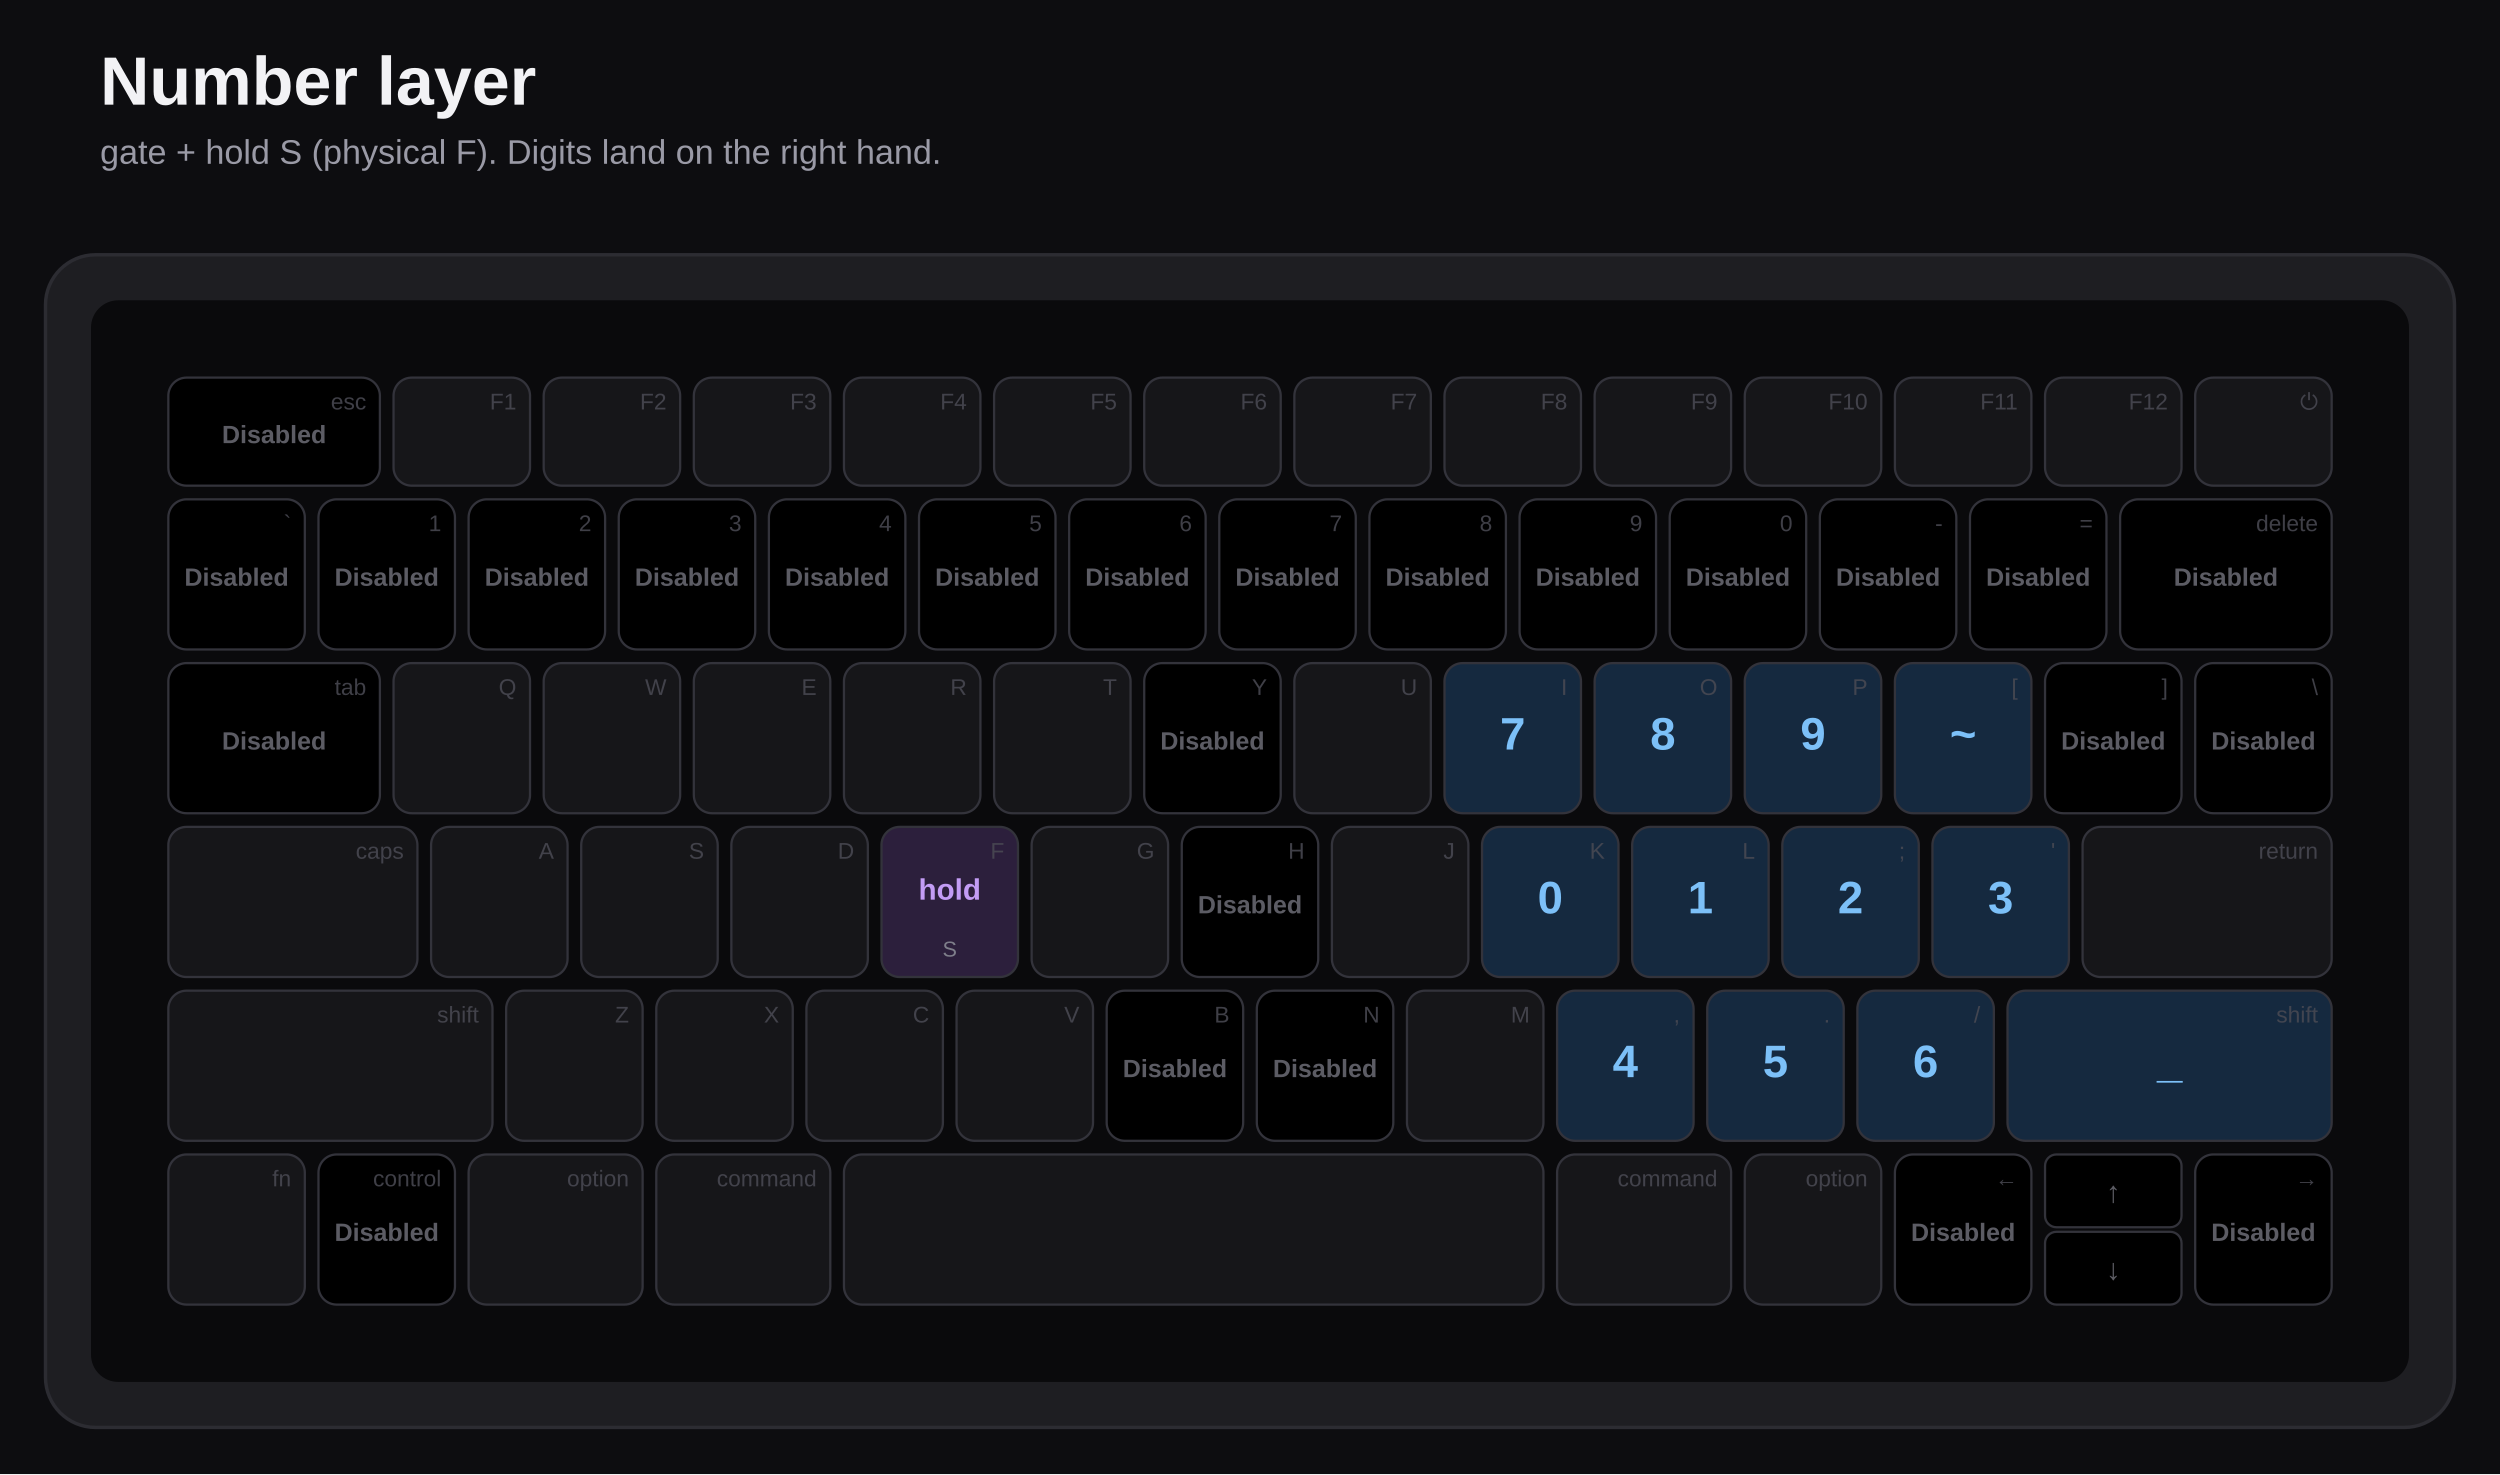
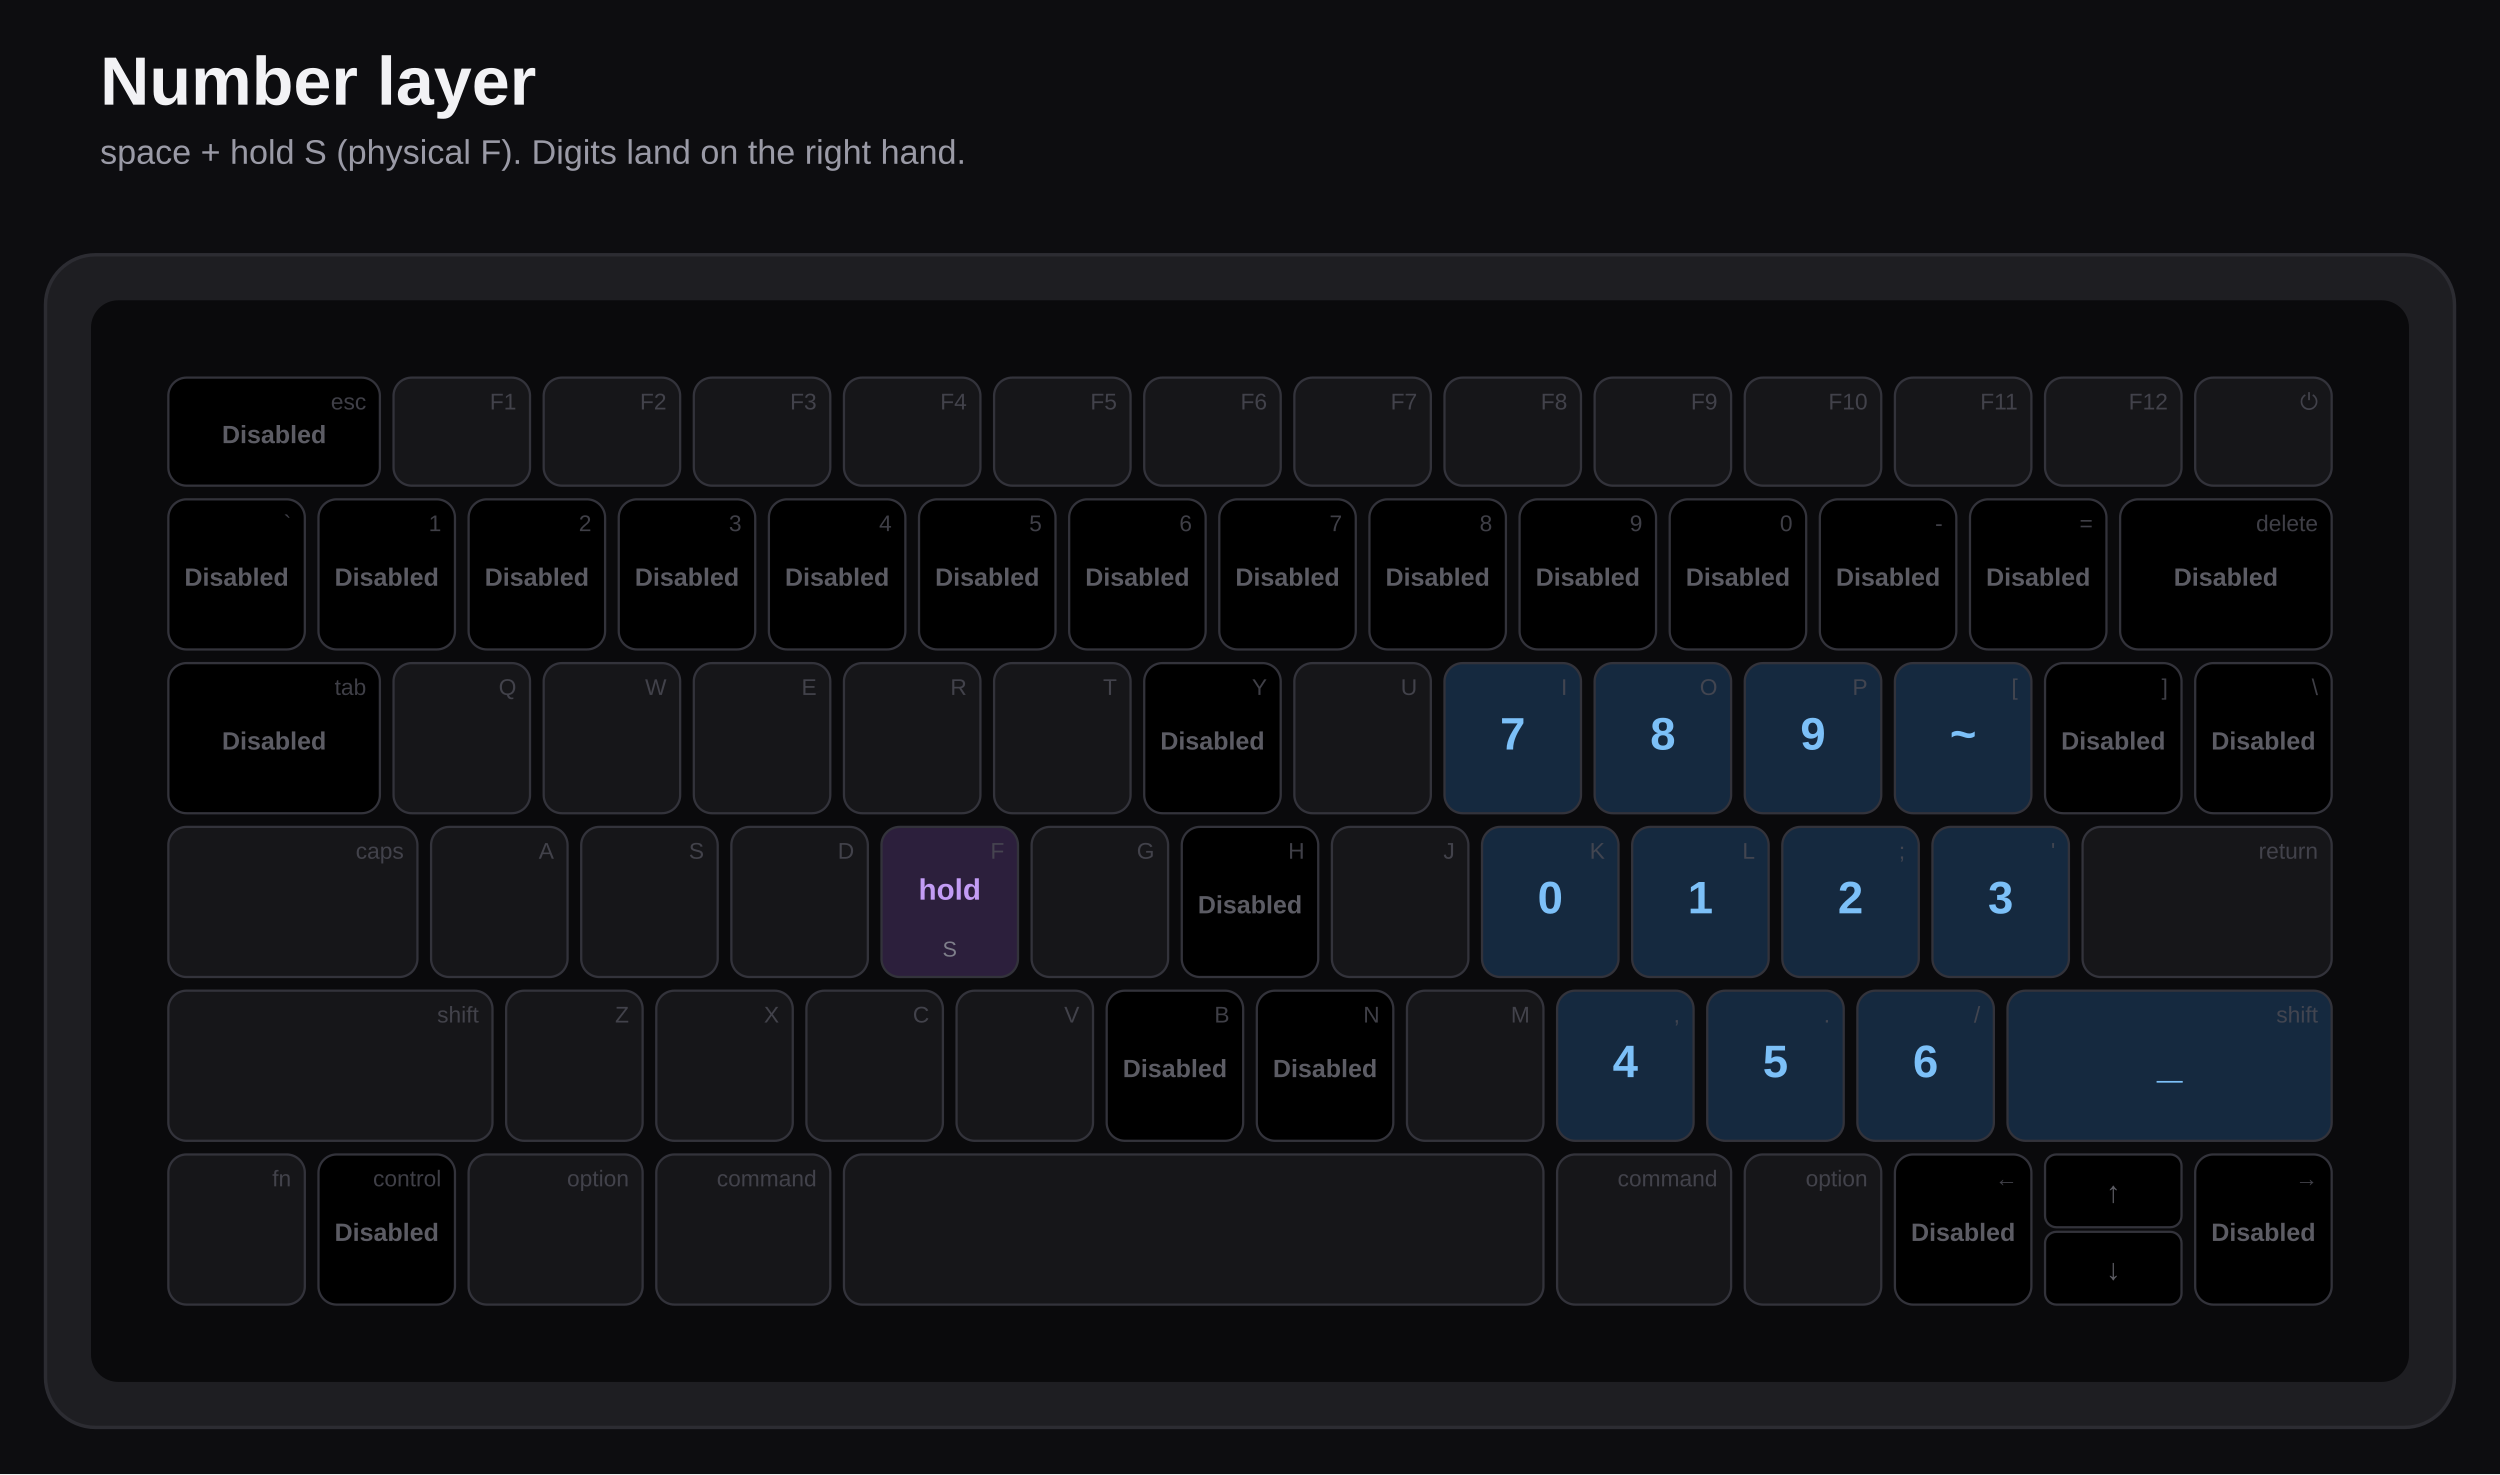
<svg xmlns="http://www.w3.org/2000/svg" width="1099" height="648" viewBox="0 0 1099 648" role="img" aria-label="Number layer layer of the splitmac">
  <rect width="1099" height="648" fill="#0d0d10" />
  <text x="44.0" y="46.0" fill="#f2f2f5" font-size="30" font-weight="700" text-anchor="start" opacity="1.0" font-family="-apple-system, BlinkMacSystemFont, 'SF Pro Text', 'Helvetica Neue', Arial, sans-serif">Number layer</text>
-   <text x="44.0" y="72.0" fill="#9a9aa6" font-size="15" font-weight="400" text-anchor="start" opacity="1.0" font-family="-apple-system, BlinkMacSystemFont, 'SF Pro Text', 'Helvetica Neue', Arial, sans-serif">gate + hold S (physical F). Digits land on the right hand.</text>
+   <text x="44.0" y="72.0" fill="#9a9aa6" font-size="15" font-weight="400" text-anchor="start" opacity="1.0" font-family="-apple-system, BlinkMacSystemFont, 'SF Pro Text', 'Helvetica Neue', Arial, sans-serif">space + hold S (physical F). Digits land on the right hand.</text>
  <rect x="20.0" y="112.0" width="1059.0" height="515.5" rx="22" fill="#1e1e22" stroke="#2c2c32" stroke-width="1.5" />
  <rect x="40.0" y="132.0" width="1019.0" height="475.5" rx="12" fill="#0a0a0c" />
  <rect x="74.0" y="166.0" width="93.0" height="47.5" rx="8" fill="#000000" stroke="#33333b" stroke-width="1" />
  <text x="161.0" y="180.0" fill="#4a4a53" font-size="10" font-weight="500" text-anchor="end" opacity="0.85" font-family="-apple-system, BlinkMacSystemFont, 'SF Pro Text', 'Helvetica Neue', Arial, sans-serif">esc</text>
  <text x="120.5" y="194.8" fill="#5c5c64" font-size="11" font-weight="600" text-anchor="middle" opacity="1.0" font-family="-apple-system, BlinkMacSystemFont, 'SF Pro Text', 'Helvetica Neue', Arial, sans-serif">Disabled</text>
  <rect x="173.0" y="166.0" width="60.0" height="47.5" rx="8" fill="#161619" stroke="#33333b" stroke-width="1" />
  <text x="227.0" y="180.0" fill="#4a4a53" font-size="10" font-weight="500" text-anchor="end" opacity="0.85" font-family="-apple-system, BlinkMacSystemFont, 'SF Pro Text', 'Helvetica Neue', Arial, sans-serif">F1</text>
  <rect x="239.0" y="166.0" width="60.0" height="47.5" rx="8" fill="#161619" stroke="#33333b" stroke-width="1" />
  <text x="293.0" y="180.0" fill="#4a4a53" font-size="10" font-weight="500" text-anchor="end" opacity="0.85" font-family="-apple-system, BlinkMacSystemFont, 'SF Pro Text', 'Helvetica Neue', Arial, sans-serif">F2</text>
  <rect x="305.0" y="166.0" width="60.0" height="47.5" rx="8" fill="#161619" stroke="#33333b" stroke-width="1" />
  <text x="359.0" y="180.0" fill="#4a4a53" font-size="10" font-weight="500" text-anchor="end" opacity="0.85" font-family="-apple-system, BlinkMacSystemFont, 'SF Pro Text', 'Helvetica Neue', Arial, sans-serif">F3</text>
  <rect x="371.0" y="166.0" width="60.0" height="47.5" rx="8" fill="#161619" stroke="#33333b" stroke-width="1" />
  <text x="425.0" y="180.0" fill="#4a4a53" font-size="10" font-weight="500" text-anchor="end" opacity="0.85" font-family="-apple-system, BlinkMacSystemFont, 'SF Pro Text', 'Helvetica Neue', Arial, sans-serif">F4</text>
  <rect x="437.0" y="166.0" width="60.0" height="47.5" rx="8" fill="#161619" stroke="#33333b" stroke-width="1" />
  <text x="491.0" y="180.0" fill="#4a4a53" font-size="10" font-weight="500" text-anchor="end" opacity="0.85" font-family="-apple-system, BlinkMacSystemFont, 'SF Pro Text', 'Helvetica Neue', Arial, sans-serif">F5</text>
  <rect x="503.0" y="166.0" width="60.0" height="47.5" rx="8" fill="#161619" stroke="#33333b" stroke-width="1" />
  <text x="557.0" y="180.0" fill="#4a4a53" font-size="10" font-weight="500" text-anchor="end" opacity="0.85" font-family="-apple-system, BlinkMacSystemFont, 'SF Pro Text', 'Helvetica Neue', Arial, sans-serif">F6</text>
  <rect x="569.0" y="166.0" width="60.0" height="47.5" rx="8" fill="#161619" stroke="#33333b" stroke-width="1" />
  <text x="623.0" y="180.0" fill="#4a4a53" font-size="10" font-weight="500" text-anchor="end" opacity="0.85" font-family="-apple-system, BlinkMacSystemFont, 'SF Pro Text', 'Helvetica Neue', Arial, sans-serif">F7</text>
  <rect x="635.0" y="166.0" width="60.0" height="47.5" rx="8" fill="#161619" stroke="#33333b" stroke-width="1" />
  <text x="689.0" y="180.0" fill="#4a4a53" font-size="10" font-weight="500" text-anchor="end" opacity="0.85" font-family="-apple-system, BlinkMacSystemFont, 'SF Pro Text', 'Helvetica Neue', Arial, sans-serif">F8</text>
  <rect x="701.0" y="166.0" width="60.0" height="47.5" rx="8" fill="#161619" stroke="#33333b" stroke-width="1" />
  <text x="755.0" y="180.0" fill="#4a4a53" font-size="10" font-weight="500" text-anchor="end" opacity="0.85" font-family="-apple-system, BlinkMacSystemFont, 'SF Pro Text', 'Helvetica Neue', Arial, sans-serif">F9</text>
  <rect x="767.0" y="166.0" width="60.0" height="47.5" rx="8" fill="#161619" stroke="#33333b" stroke-width="1" />
  <text x="821.0" y="180.0" fill="#4a4a53" font-size="10" font-weight="500" text-anchor="end" opacity="0.85" font-family="-apple-system, BlinkMacSystemFont, 'SF Pro Text', 'Helvetica Neue', Arial, sans-serif">F10</text>
  <rect x="833.0" y="166.0" width="60.0" height="47.5" rx="8" fill="#161619" stroke="#33333b" stroke-width="1" />
  <text x="887.0" y="180.0" fill="#4a4a53" font-size="10" font-weight="500" text-anchor="end" opacity="0.85" font-family="-apple-system, BlinkMacSystemFont, 'SF Pro Text', 'Helvetica Neue', Arial, sans-serif">F11</text>
  <rect x="899.0" y="166.0" width="60.0" height="47.5" rx="8" fill="#161619" stroke="#33333b" stroke-width="1" />
  <text x="953.0" y="180.0" fill="#4a4a53" font-size="10" font-weight="500" text-anchor="end" opacity="0.85" font-family="-apple-system, BlinkMacSystemFont, 'SF Pro Text', 'Helvetica Neue', Arial, sans-serif">F12</text>
  <rect x="965.0" y="166.0" width="60.0" height="47.5" rx="8" fill="#161619" stroke="#33333b" stroke-width="1" />
  <text x="1019.0" y="180.0" fill="#4a4a53" font-size="10" font-weight="500" text-anchor="end" opacity="0.85" font-family="-apple-system, BlinkMacSystemFont, 'SF Pro Text', 'Helvetica Neue', Arial, sans-serif">⏻</text>
  <rect x="74.0" y="219.5" width="60.0" height="66.0" rx="8" fill="#000000" stroke="#33333b" stroke-width="1" />
  <text x="128.0" y="233.5" fill="#4a4a53" font-size="10" font-weight="500" text-anchor="end" opacity="0.85" font-family="-apple-system, BlinkMacSystemFont, 'SF Pro Text', 'Helvetica Neue', Arial, sans-serif">`</text>
  <text x="104.0" y="257.5" fill="#5c5c64" font-size="11" font-weight="600" text-anchor="middle" opacity="1.0" font-family="-apple-system, BlinkMacSystemFont, 'SF Pro Text', 'Helvetica Neue', Arial, sans-serif">Disabled</text>
  <rect x="140.0" y="219.5" width="60.0" height="66.0" rx="8" fill="#000000" stroke="#33333b" stroke-width="1" />
  <text x="194.0" y="233.5" fill="#4a4a53" font-size="10" font-weight="500" text-anchor="end" opacity="0.85" font-family="-apple-system, BlinkMacSystemFont, 'SF Pro Text', 'Helvetica Neue', Arial, sans-serif">1</text>
  <text x="170.0" y="257.5" fill="#5c5c64" font-size="11" font-weight="600" text-anchor="middle" opacity="1.0" font-family="-apple-system, BlinkMacSystemFont, 'SF Pro Text', 'Helvetica Neue', Arial, sans-serif">Disabled</text>
  <rect x="206.0" y="219.5" width="60.0" height="66.0" rx="8" fill="#000000" stroke="#33333b" stroke-width="1" />
  <text x="260.0" y="233.5" fill="#4a4a53" font-size="10" font-weight="500" text-anchor="end" opacity="0.85" font-family="-apple-system, BlinkMacSystemFont, 'SF Pro Text', 'Helvetica Neue', Arial, sans-serif">2</text>
  <text x="236.0" y="257.5" fill="#5c5c64" font-size="11" font-weight="600" text-anchor="middle" opacity="1.0" font-family="-apple-system, BlinkMacSystemFont, 'SF Pro Text', 'Helvetica Neue', Arial, sans-serif">Disabled</text>
  <rect x="272.0" y="219.5" width="60.0" height="66.0" rx="8" fill="#000000" stroke="#33333b" stroke-width="1" />
  <text x="326.0" y="233.5" fill="#4a4a53" font-size="10" font-weight="500" text-anchor="end" opacity="0.85" font-family="-apple-system, BlinkMacSystemFont, 'SF Pro Text', 'Helvetica Neue', Arial, sans-serif">3</text>
  <text x="302.0" y="257.5" fill="#5c5c64" font-size="11" font-weight="600" text-anchor="middle" opacity="1.0" font-family="-apple-system, BlinkMacSystemFont, 'SF Pro Text', 'Helvetica Neue', Arial, sans-serif">Disabled</text>
  <rect x="338.0" y="219.5" width="60.0" height="66.0" rx="8" fill="#000000" stroke="#33333b" stroke-width="1" />
  <text x="392.0" y="233.5" fill="#4a4a53" font-size="10" font-weight="500" text-anchor="end" opacity="0.85" font-family="-apple-system, BlinkMacSystemFont, 'SF Pro Text', 'Helvetica Neue', Arial, sans-serif">4</text>
  <text x="368.0" y="257.5" fill="#5c5c64" font-size="11" font-weight="600" text-anchor="middle" opacity="1.0" font-family="-apple-system, BlinkMacSystemFont, 'SF Pro Text', 'Helvetica Neue', Arial, sans-serif">Disabled</text>
  <rect x="404.0" y="219.5" width="60.0" height="66.0" rx="8" fill="#000000" stroke="#33333b" stroke-width="1" />
  <text x="458.0" y="233.5" fill="#4a4a53" font-size="10" font-weight="500" text-anchor="end" opacity="0.85" font-family="-apple-system, BlinkMacSystemFont, 'SF Pro Text', 'Helvetica Neue', Arial, sans-serif">5</text>
  <text x="434.0" y="257.5" fill="#5c5c64" font-size="11" font-weight="600" text-anchor="middle" opacity="1.0" font-family="-apple-system, BlinkMacSystemFont, 'SF Pro Text', 'Helvetica Neue', Arial, sans-serif">Disabled</text>
  <rect x="470.0" y="219.5" width="60.0" height="66.0" rx="8" fill="#000000" stroke="#33333b" stroke-width="1" />
  <text x="524.0" y="233.5" fill="#4a4a53" font-size="10" font-weight="500" text-anchor="end" opacity="0.85" font-family="-apple-system, BlinkMacSystemFont, 'SF Pro Text', 'Helvetica Neue', Arial, sans-serif">6</text>
  <text x="500.0" y="257.5" fill="#5c5c64" font-size="11" font-weight="600" text-anchor="middle" opacity="1.0" font-family="-apple-system, BlinkMacSystemFont, 'SF Pro Text', 'Helvetica Neue', Arial, sans-serif">Disabled</text>
  <rect x="536.0" y="219.5" width="60.0" height="66.0" rx="8" fill="#000000" stroke="#33333b" stroke-width="1" />
  <text x="590.0" y="233.5" fill="#4a4a53" font-size="10" font-weight="500" text-anchor="end" opacity="0.85" font-family="-apple-system, BlinkMacSystemFont, 'SF Pro Text', 'Helvetica Neue', Arial, sans-serif">7</text>
  <text x="566.0" y="257.5" fill="#5c5c64" font-size="11" font-weight="600" text-anchor="middle" opacity="1.0" font-family="-apple-system, BlinkMacSystemFont, 'SF Pro Text', 'Helvetica Neue', Arial, sans-serif">Disabled</text>
  <rect x="602.0" y="219.5" width="60.0" height="66.0" rx="8" fill="#000000" stroke="#33333b" stroke-width="1" />
  <text x="656.0" y="233.5" fill="#4a4a53" font-size="10" font-weight="500" text-anchor="end" opacity="0.85" font-family="-apple-system, BlinkMacSystemFont, 'SF Pro Text', 'Helvetica Neue', Arial, sans-serif">8</text>
  <text x="632.0" y="257.5" fill="#5c5c64" font-size="11" font-weight="600" text-anchor="middle" opacity="1.0" font-family="-apple-system, BlinkMacSystemFont, 'SF Pro Text', 'Helvetica Neue', Arial, sans-serif">Disabled</text>
  <rect x="668.0" y="219.5" width="60.0" height="66.0" rx="8" fill="#000000" stroke="#33333b" stroke-width="1" />
  <text x="722.0" y="233.5" fill="#4a4a53" font-size="10" font-weight="500" text-anchor="end" opacity="0.85" font-family="-apple-system, BlinkMacSystemFont, 'SF Pro Text', 'Helvetica Neue', Arial, sans-serif">9</text>
  <text x="698.0" y="257.5" fill="#5c5c64" font-size="11" font-weight="600" text-anchor="middle" opacity="1.0" font-family="-apple-system, BlinkMacSystemFont, 'SF Pro Text', 'Helvetica Neue', Arial, sans-serif">Disabled</text>
  <rect x="734.0" y="219.5" width="60.0" height="66.0" rx="8" fill="#000000" stroke="#33333b" stroke-width="1" />
  <text x="788.0" y="233.5" fill="#4a4a53" font-size="10" font-weight="500" text-anchor="end" opacity="0.85" font-family="-apple-system, BlinkMacSystemFont, 'SF Pro Text', 'Helvetica Neue', Arial, sans-serif">0</text>
  <text x="764.0" y="257.5" fill="#5c5c64" font-size="11" font-weight="600" text-anchor="middle" opacity="1.0" font-family="-apple-system, BlinkMacSystemFont, 'SF Pro Text', 'Helvetica Neue', Arial, sans-serif">Disabled</text>
  <rect x="800.0" y="219.5" width="60.0" height="66.0" rx="8" fill="#000000" stroke="#33333b" stroke-width="1" />
  <text x="854.0" y="233.5" fill="#4a4a53" font-size="10" font-weight="500" text-anchor="end" opacity="0.85" font-family="-apple-system, BlinkMacSystemFont, 'SF Pro Text', 'Helvetica Neue', Arial, sans-serif">-</text>
  <text x="830.0" y="257.5" fill="#5c5c64" font-size="11" font-weight="600" text-anchor="middle" opacity="1.0" font-family="-apple-system, BlinkMacSystemFont, 'SF Pro Text', 'Helvetica Neue', Arial, sans-serif">Disabled</text>
  <rect x="866.0" y="219.5" width="60.0" height="66.0" rx="8" fill="#000000" stroke="#33333b" stroke-width="1" />
  <text x="920.0" y="233.5" fill="#4a4a53" font-size="10" font-weight="500" text-anchor="end" opacity="0.85" font-family="-apple-system, BlinkMacSystemFont, 'SF Pro Text', 'Helvetica Neue', Arial, sans-serif">=</text>
  <text x="896.0" y="257.5" fill="#5c5c64" font-size="11" font-weight="600" text-anchor="middle" opacity="1.0" font-family="-apple-system, BlinkMacSystemFont, 'SF Pro Text', 'Helvetica Neue', Arial, sans-serif">Disabled</text>
  <rect x="932.0" y="219.5" width="93.0" height="66.0" rx="8" fill="#000000" stroke="#33333b" stroke-width="1" />
  <text x="1019.0" y="233.5" fill="#4a4a53" font-size="10" font-weight="500" text-anchor="end" opacity="0.85" font-family="-apple-system, BlinkMacSystemFont, 'SF Pro Text', 'Helvetica Neue', Arial, sans-serif">delete</text>
  <text x="978.5" y="257.5" fill="#5c5c64" font-size="11" font-weight="600" text-anchor="middle" opacity="1.0" font-family="-apple-system, BlinkMacSystemFont, 'SF Pro Text', 'Helvetica Neue', Arial, sans-serif">Disabled</text>
  <rect x="74.0" y="291.5" width="93.0" height="66.0" rx="8" fill="#000000" stroke="#33333b" stroke-width="1" />
  <text x="161.0" y="305.5" fill="#4a4a53" font-size="10" font-weight="500" text-anchor="end" opacity="0.85" font-family="-apple-system, BlinkMacSystemFont, 'SF Pro Text', 'Helvetica Neue', Arial, sans-serif">tab</text>
  <text x="120.5" y="329.5" fill="#5c5c64" font-size="11" font-weight="600" text-anchor="middle" opacity="1.0" font-family="-apple-system, BlinkMacSystemFont, 'SF Pro Text', 'Helvetica Neue', Arial, sans-serif">Disabled</text>
  <rect x="173.0" y="291.5" width="60.0" height="66.0" rx="8" fill="#161619" stroke="#33333b" stroke-width="1" />
  <text x="227.0" y="305.5" fill="#4a4a53" font-size="10" font-weight="500" text-anchor="end" opacity="0.85" font-family="-apple-system, BlinkMacSystemFont, 'SF Pro Text', 'Helvetica Neue', Arial, sans-serif">Q</text>
  <rect x="239.0" y="291.5" width="60.0" height="66.0" rx="8" fill="#161619" stroke="#33333b" stroke-width="1" />
  <text x="293.0" y="305.5" fill="#4a4a53" font-size="10" font-weight="500" text-anchor="end" opacity="0.85" font-family="-apple-system, BlinkMacSystemFont, 'SF Pro Text', 'Helvetica Neue', Arial, sans-serif">W</text>
  <rect x="305.0" y="291.5" width="60.0" height="66.0" rx="8" fill="#161619" stroke="#33333b" stroke-width="1" />
  <text x="359.0" y="305.5" fill="#4a4a53" font-size="10" font-weight="500" text-anchor="end" opacity="0.85" font-family="-apple-system, BlinkMacSystemFont, 'SF Pro Text', 'Helvetica Neue', Arial, sans-serif">E</text>
  <rect x="371.0" y="291.5" width="60.0" height="66.0" rx="8" fill="#161619" stroke="#33333b" stroke-width="1" />
  <text x="425.0" y="305.5" fill="#4a4a53" font-size="10" font-weight="500" text-anchor="end" opacity="0.85" font-family="-apple-system, BlinkMacSystemFont, 'SF Pro Text', 'Helvetica Neue', Arial, sans-serif">R</text>
  <rect x="437.0" y="291.5" width="60.0" height="66.0" rx="8" fill="#161619" stroke="#33333b" stroke-width="1" />
  <text x="491.0" y="305.5" fill="#4a4a53" font-size="10" font-weight="500" text-anchor="end" opacity="0.85" font-family="-apple-system, BlinkMacSystemFont, 'SF Pro Text', 'Helvetica Neue', Arial, sans-serif">T</text>
  <rect x="503.0" y="291.5" width="60.0" height="66.0" rx="8" fill="#000000" stroke="#33333b" stroke-width="1" />
  <text x="557.0" y="305.5" fill="#4a4a53" font-size="10" font-weight="500" text-anchor="end" opacity="0.85" font-family="-apple-system, BlinkMacSystemFont, 'SF Pro Text', 'Helvetica Neue', Arial, sans-serif">Y</text>
  <text x="533.0" y="329.5" fill="#5c5c64" font-size="11" font-weight="600" text-anchor="middle" opacity="1.0" font-family="-apple-system, BlinkMacSystemFont, 'SF Pro Text', 'Helvetica Neue', Arial, sans-serif">Disabled</text>
  <rect x="569.0" y="291.5" width="60.0" height="66.0" rx="8" fill="#161619" stroke="#33333b" stroke-width="1" />
  <text x="623.0" y="305.5" fill="#4a4a53" font-size="10" font-weight="500" text-anchor="end" opacity="0.85" font-family="-apple-system, BlinkMacSystemFont, 'SF Pro Text', 'Helvetica Neue', Arial, sans-serif">U</text>
  <rect x="635.0" y="291.5" width="60.0" height="66.0" rx="8" fill="#15293f" stroke="#33333b" stroke-width="1" />
  <text x="689.0" y="305.5" fill="#4a4a53" font-size="10" font-weight="500" text-anchor="end" opacity="0.85" font-family="-apple-system, BlinkMacSystemFont, 'SF Pro Text', 'Helvetica Neue', Arial, sans-serif">I</text>
  <text x="665.0" y="329.5" fill="#7cc0f8" font-size="20" font-weight="700" text-anchor="middle" opacity="1.0" font-family="-apple-system, BlinkMacSystemFont, 'SF Pro Text', 'Helvetica Neue', Arial, sans-serif">7</text>
  <rect x="701.0" y="291.5" width="60.0" height="66.0" rx="8" fill="#15293f" stroke="#33333b" stroke-width="1" />
  <text x="755.0" y="305.5" fill="#4a4a53" font-size="10" font-weight="500" text-anchor="end" opacity="0.85" font-family="-apple-system, BlinkMacSystemFont, 'SF Pro Text', 'Helvetica Neue', Arial, sans-serif">O</text>
  <text x="731.0" y="329.5" fill="#7cc0f8" font-size="20" font-weight="700" text-anchor="middle" opacity="1.0" font-family="-apple-system, BlinkMacSystemFont, 'SF Pro Text', 'Helvetica Neue', Arial, sans-serif">8</text>
  <rect x="767.0" y="291.5" width="60.0" height="66.0" rx="8" fill="#15293f" stroke="#33333b" stroke-width="1" />
  <text x="821.0" y="305.5" fill="#4a4a53" font-size="10" font-weight="500" text-anchor="end" opacity="0.85" font-family="-apple-system, BlinkMacSystemFont, 'SF Pro Text', 'Helvetica Neue', Arial, sans-serif">P</text>
  <text x="797.0" y="329.5" fill="#7cc0f8" font-size="20" font-weight="700" text-anchor="middle" opacity="1.0" font-family="-apple-system, BlinkMacSystemFont, 'SF Pro Text', 'Helvetica Neue', Arial, sans-serif">9</text>
  <rect x="833.0" y="291.5" width="60.0" height="66.0" rx="8" fill="#15293f" stroke="#33333b" stroke-width="1" />
  <text x="887.0" y="305.5" fill="#4a4a53" font-size="10" font-weight="500" text-anchor="end" opacity="0.85" font-family="-apple-system, BlinkMacSystemFont, 'SF Pro Text', 'Helvetica Neue', Arial, sans-serif">[</text>
  <text x="863.0" y="329.5" fill="#7cc0f8" font-size="20" font-weight="700" text-anchor="middle" opacity="1.0" font-family="-apple-system, BlinkMacSystemFont, 'SF Pro Text', 'Helvetica Neue', Arial, sans-serif">~</text>
  <rect x="899.0" y="291.5" width="60.0" height="66.0" rx="8" fill="#000000" stroke="#33333b" stroke-width="1" />
  <text x="953.0" y="305.5" fill="#4a4a53" font-size="10" font-weight="500" text-anchor="end" opacity="0.85" font-family="-apple-system, BlinkMacSystemFont, 'SF Pro Text', 'Helvetica Neue', Arial, sans-serif">]</text>
  <text x="929.0" y="329.5" fill="#5c5c64" font-size="11" font-weight="600" text-anchor="middle" opacity="1.0" font-family="-apple-system, BlinkMacSystemFont, 'SF Pro Text', 'Helvetica Neue', Arial, sans-serif">Disabled</text>
  <rect x="965.0" y="291.5" width="60.0" height="66.0" rx="8" fill="#000000" stroke="#33333b" stroke-width="1" />
  <text x="1019.0" y="305.5" fill="#4a4a53" font-size="10" font-weight="500" text-anchor="end" opacity="0.85" font-family="-apple-system, BlinkMacSystemFont, 'SF Pro Text', 'Helvetica Neue', Arial, sans-serif">\</text>
  <text x="995.0" y="329.5" fill="#5c5c64" font-size="11" font-weight="600" text-anchor="middle" opacity="1.0" font-family="-apple-system, BlinkMacSystemFont, 'SF Pro Text', 'Helvetica Neue', Arial, sans-serif">Disabled</text>
  <rect x="74.0" y="363.5" width="109.5" height="66.0" rx="8" fill="#161619" stroke="#33333b" stroke-width="1" />
  <text x="177.5" y="377.5" fill="#4a4a53" font-size="10" font-weight="500" text-anchor="end" opacity="0.85" font-family="-apple-system, BlinkMacSystemFont, 'SF Pro Text', 'Helvetica Neue', Arial, sans-serif">caps</text>
  <rect x="189.5" y="363.5" width="60.0" height="66.0" rx="8" fill="#161619" stroke="#33333b" stroke-width="1" />
  <text x="243.5" y="377.5" fill="#4a4a53" font-size="10" font-weight="500" text-anchor="end" opacity="0.85" font-family="-apple-system, BlinkMacSystemFont, 'SF Pro Text', 'Helvetica Neue', Arial, sans-serif">A</text>
  <rect x="255.5" y="363.5" width="60.0" height="66.0" rx="8" fill="#161619" stroke="#33333b" stroke-width="1" />
  <text x="309.5" y="377.5" fill="#4a4a53" font-size="10" font-weight="500" text-anchor="end" opacity="0.85" font-family="-apple-system, BlinkMacSystemFont, 'SF Pro Text', 'Helvetica Neue', Arial, sans-serif">S</text>
  <rect x="321.5" y="363.5" width="60.0" height="66.0" rx="8" fill="#161619" stroke="#33333b" stroke-width="1" />
  <text x="375.5" y="377.5" fill="#4a4a53" font-size="10" font-weight="500" text-anchor="end" opacity="0.85" font-family="-apple-system, BlinkMacSystemFont, 'SF Pro Text', 'Helvetica Neue', Arial, sans-serif">D</text>
  <rect x="387.5" y="363.5" width="60.0" height="66.0" rx="8" fill="#2c1f3c" stroke="#33333b" stroke-width="1" />
  <text x="441.5" y="377.5" fill="#4a4a53" font-size="10" font-weight="500" text-anchor="end" opacity="0.85" font-family="-apple-system, BlinkMacSystemFont, 'SF Pro Text', 'Helvetica Neue', Arial, sans-serif">F</text>
  <text x="417.5" y="395.5" fill="#c39cf5" font-size="13" font-weight="600" text-anchor="middle" opacity="1.0" font-family="-apple-system, BlinkMacSystemFont, 'SF Pro Text', 'Helvetica Neue', Arial, sans-serif">hold</text>
  <text x="417.5" y="420.5" fill="#7e7e8a" font-size="9.5" font-weight="500" text-anchor="middle" opacity="1.0" font-family="-apple-system, BlinkMacSystemFont, 'SF Pro Text', 'Helvetica Neue', Arial, sans-serif">S</text>
  <rect x="453.5" y="363.5" width="60.0" height="66.0" rx="8" fill="#161619" stroke="#33333b" stroke-width="1" />
  <text x="507.5" y="377.5" fill="#4a4a53" font-size="10" font-weight="500" text-anchor="end" opacity="0.85" font-family="-apple-system, BlinkMacSystemFont, 'SF Pro Text', 'Helvetica Neue', Arial, sans-serif">G</text>
  <rect x="519.5" y="363.5" width="60.0" height="66.0" rx="8" fill="#000000" stroke="#33333b" stroke-width="1" />
  <text x="573.5" y="377.5" fill="#4a4a53" font-size="10" font-weight="500" text-anchor="end" opacity="0.85" font-family="-apple-system, BlinkMacSystemFont, 'SF Pro Text', 'Helvetica Neue', Arial, sans-serif">H</text>
  <text x="549.5" y="401.5" fill="#5c5c64" font-size="11" font-weight="600" text-anchor="middle" opacity="1.0" font-family="-apple-system, BlinkMacSystemFont, 'SF Pro Text', 'Helvetica Neue', Arial, sans-serif">Disabled</text>
  <rect x="585.5" y="363.5" width="60.0" height="66.0" rx="8" fill="#161619" stroke="#33333b" stroke-width="1" />
  <text x="639.5" y="377.5" fill="#4a4a53" font-size="10" font-weight="500" text-anchor="end" opacity="0.85" font-family="-apple-system, BlinkMacSystemFont, 'SF Pro Text', 'Helvetica Neue', Arial, sans-serif">J</text>
  <rect x="651.5" y="363.5" width="60.0" height="66.0" rx="8" fill="#15293f" stroke="#33333b" stroke-width="1" />
  <text x="705.5" y="377.5" fill="#4a4a53" font-size="10" font-weight="500" text-anchor="end" opacity="0.85" font-family="-apple-system, BlinkMacSystemFont, 'SF Pro Text', 'Helvetica Neue', Arial, sans-serif">K</text>
  <text x="681.5" y="401.5" fill="#7cc0f8" font-size="20" font-weight="700" text-anchor="middle" opacity="1.0" font-family="-apple-system, BlinkMacSystemFont, 'SF Pro Text', 'Helvetica Neue', Arial, sans-serif">0</text>
  <rect x="717.5" y="363.5" width="60.0" height="66.0" rx="8" fill="#15293f" stroke="#33333b" stroke-width="1" />
  <text x="771.5" y="377.5" fill="#4a4a53" font-size="10" font-weight="500" text-anchor="end" opacity="0.85" font-family="-apple-system, BlinkMacSystemFont, 'SF Pro Text', 'Helvetica Neue', Arial, sans-serif">L</text>
  <text x="747.5" y="401.5" fill="#7cc0f8" font-size="20" font-weight="700" text-anchor="middle" opacity="1.0" font-family="-apple-system, BlinkMacSystemFont, 'SF Pro Text', 'Helvetica Neue', Arial, sans-serif">1</text>
  <rect x="783.5" y="363.5" width="60.0" height="66.0" rx="8" fill="#15293f" stroke="#33333b" stroke-width="1" />
  <text x="837.5" y="377.5" fill="#4a4a53" font-size="10" font-weight="500" text-anchor="end" opacity="0.85" font-family="-apple-system, BlinkMacSystemFont, 'SF Pro Text', 'Helvetica Neue', Arial, sans-serif">;</text>
  <text x="813.5" y="401.5" fill="#7cc0f8" font-size="20" font-weight="700" text-anchor="middle" opacity="1.0" font-family="-apple-system, BlinkMacSystemFont, 'SF Pro Text', 'Helvetica Neue', Arial, sans-serif">2</text>
  <rect x="849.5" y="363.5" width="60.0" height="66.0" rx="8" fill="#15293f" stroke="#33333b" stroke-width="1" />
  <text x="903.5" y="377.5" fill="#4a4a53" font-size="10" font-weight="500" text-anchor="end" opacity="0.85" font-family="-apple-system, BlinkMacSystemFont, 'SF Pro Text', 'Helvetica Neue', Arial, sans-serif">'</text>
  <text x="879.5" y="401.5" fill="#7cc0f8" font-size="20" font-weight="700" text-anchor="middle" opacity="1.0" font-family="-apple-system, BlinkMacSystemFont, 'SF Pro Text', 'Helvetica Neue', Arial, sans-serif">3</text>
  <rect x="915.5" y="363.5" width="109.5" height="66.0" rx="8" fill="#161619" stroke="#33333b" stroke-width="1" />
  <text x="1019.0" y="377.5" fill="#4a4a53" font-size="10" font-weight="500" text-anchor="end" opacity="0.85" font-family="-apple-system, BlinkMacSystemFont, 'SF Pro Text', 'Helvetica Neue', Arial, sans-serif">return</text>
  <rect x="74.0" y="435.5" width="142.5" height="66.0" rx="8" fill="#161619" stroke="#33333b" stroke-width="1" />
  <text x="210.5" y="449.5" fill="#4a4a53" font-size="10" font-weight="500" text-anchor="end" opacity="0.85" font-family="-apple-system, BlinkMacSystemFont, 'SF Pro Text', 'Helvetica Neue', Arial, sans-serif">shift</text>
  <rect x="222.5" y="435.5" width="60.0" height="66.0" rx="8" fill="#161619" stroke="#33333b" stroke-width="1" />
  <text x="276.5" y="449.5" fill="#4a4a53" font-size="10" font-weight="500" text-anchor="end" opacity="0.85" font-family="-apple-system, BlinkMacSystemFont, 'SF Pro Text', 'Helvetica Neue', Arial, sans-serif">Z</text>
  <rect x="288.5" y="435.5" width="60.0" height="66.0" rx="8" fill="#161619" stroke="#33333b" stroke-width="1" />
  <text x="342.5" y="449.5" fill="#4a4a53" font-size="10" font-weight="500" text-anchor="end" opacity="0.85" font-family="-apple-system, BlinkMacSystemFont, 'SF Pro Text', 'Helvetica Neue', Arial, sans-serif">X</text>
  <rect x="354.5" y="435.5" width="60.0" height="66.0" rx="8" fill="#161619" stroke="#33333b" stroke-width="1" />
  <text x="408.5" y="449.5" fill="#4a4a53" font-size="10" font-weight="500" text-anchor="end" opacity="0.85" font-family="-apple-system, BlinkMacSystemFont, 'SF Pro Text', 'Helvetica Neue', Arial, sans-serif">C</text>
  <rect x="420.5" y="435.5" width="60.0" height="66.0" rx="8" fill="#161619" stroke="#33333b" stroke-width="1" />
  <text x="474.5" y="449.5" fill="#4a4a53" font-size="10" font-weight="500" text-anchor="end" opacity="0.85" font-family="-apple-system, BlinkMacSystemFont, 'SF Pro Text', 'Helvetica Neue', Arial, sans-serif">V</text>
  <rect x="486.5" y="435.5" width="60.0" height="66.0" rx="8" fill="#000000" stroke="#33333b" stroke-width="1" />
  <text x="540.5" y="449.5" fill="#4a4a53" font-size="10" font-weight="500" text-anchor="end" opacity="0.85" font-family="-apple-system, BlinkMacSystemFont, 'SF Pro Text', 'Helvetica Neue', Arial, sans-serif">B</text>
  <text x="516.5" y="473.5" fill="#5c5c64" font-size="11" font-weight="600" text-anchor="middle" opacity="1.0" font-family="-apple-system, BlinkMacSystemFont, 'SF Pro Text', 'Helvetica Neue', Arial, sans-serif">Disabled</text>
  <rect x="552.5" y="435.5" width="60.0" height="66.0" rx="8" fill="#000000" stroke="#33333b" stroke-width="1" />
  <text x="606.5" y="449.5" fill="#4a4a53" font-size="10" font-weight="500" text-anchor="end" opacity="0.85" font-family="-apple-system, BlinkMacSystemFont, 'SF Pro Text', 'Helvetica Neue', Arial, sans-serif">N</text>
  <text x="582.5" y="473.5" fill="#5c5c64" font-size="11" font-weight="600" text-anchor="middle" opacity="1.0" font-family="-apple-system, BlinkMacSystemFont, 'SF Pro Text', 'Helvetica Neue', Arial, sans-serif">Disabled</text>
  <rect x="618.5" y="435.5" width="60.0" height="66.0" rx="8" fill="#161619" stroke="#33333b" stroke-width="1" />
  <text x="672.5" y="449.5" fill="#4a4a53" font-size="10" font-weight="500" text-anchor="end" opacity="0.85" font-family="-apple-system, BlinkMacSystemFont, 'SF Pro Text', 'Helvetica Neue', Arial, sans-serif">M</text>
  <rect x="684.5" y="435.5" width="60.0" height="66.0" rx="8" fill="#15293f" stroke="#33333b" stroke-width="1" />
  <text x="738.5" y="449.5" fill="#4a4a53" font-size="10" font-weight="500" text-anchor="end" opacity="0.85" font-family="-apple-system, BlinkMacSystemFont, 'SF Pro Text', 'Helvetica Neue', Arial, sans-serif">,</text>
  <text x="714.5" y="473.5" fill="#7cc0f8" font-size="20" font-weight="700" text-anchor="middle" opacity="1.0" font-family="-apple-system, BlinkMacSystemFont, 'SF Pro Text', 'Helvetica Neue', Arial, sans-serif">4</text>
  <rect x="750.5" y="435.5" width="60.0" height="66.0" rx="8" fill="#15293f" stroke="#33333b" stroke-width="1" />
  <text x="804.5" y="449.5" fill="#4a4a53" font-size="10" font-weight="500" text-anchor="end" opacity="0.85" font-family="-apple-system, BlinkMacSystemFont, 'SF Pro Text', 'Helvetica Neue', Arial, sans-serif">.</text>
  <text x="780.5" y="473.5" fill="#7cc0f8" font-size="20" font-weight="700" text-anchor="middle" opacity="1.0" font-family="-apple-system, BlinkMacSystemFont, 'SF Pro Text', 'Helvetica Neue', Arial, sans-serif">5</text>
  <rect x="816.5" y="435.5" width="60.0" height="66.0" rx="8" fill="#15293f" stroke="#33333b" stroke-width="1" />
  <text x="870.5" y="449.5" fill="#4a4a53" font-size="10" font-weight="500" text-anchor="end" opacity="0.85" font-family="-apple-system, BlinkMacSystemFont, 'SF Pro Text', 'Helvetica Neue', Arial, sans-serif">/</text>
  <text x="846.5" y="473.5" fill="#7cc0f8" font-size="20" font-weight="700" text-anchor="middle" opacity="1.0" font-family="-apple-system, BlinkMacSystemFont, 'SF Pro Text', 'Helvetica Neue', Arial, sans-serif">6</text>
  <rect x="882.5" y="435.5" width="142.5" height="66.0" rx="8" fill="#15293f" stroke="#33333b" stroke-width="1" />
  <text x="1019.0" y="449.5" fill="#4a4a53" font-size="10" font-weight="500" text-anchor="end" opacity="0.85" font-family="-apple-system, BlinkMacSystemFont, 'SF Pro Text', 'Helvetica Neue', Arial, sans-serif">shift</text>
  <text x="953.8" y="473.5" fill="#7cc0f8" font-size="20" font-weight="700" text-anchor="middle" opacity="1.0" font-family="-apple-system, BlinkMacSystemFont, 'SF Pro Text', 'Helvetica Neue', Arial, sans-serif">_</text>
  <rect x="74.0" y="507.5" width="60.0" height="66.0" rx="8" fill="#161619" stroke="#33333b" stroke-width="1" />
  <text x="128.0" y="521.5" fill="#4a4a53" font-size="10" font-weight="500" text-anchor="end" opacity="0.85" font-family="-apple-system, BlinkMacSystemFont, 'SF Pro Text', 'Helvetica Neue', Arial, sans-serif">fn</text>
  <rect x="140.0" y="507.5" width="60.0" height="66.0" rx="8" fill="#000000" stroke="#33333b" stroke-width="1" />
  <text x="194.0" y="521.5" fill="#4a4a53" font-size="10" font-weight="500" text-anchor="end" opacity="0.85" font-family="-apple-system, BlinkMacSystemFont, 'SF Pro Text', 'Helvetica Neue', Arial, sans-serif">control</text>
  <text x="170.0" y="545.5" fill="#5c5c64" font-size="11" font-weight="600" text-anchor="middle" opacity="1.0" font-family="-apple-system, BlinkMacSystemFont, 'SF Pro Text', 'Helvetica Neue', Arial, sans-serif">Disabled</text>
  <rect x="206.0" y="507.5" width="76.5" height="66.0" rx="8" fill="#161619" stroke="#33333b" stroke-width="1" />
  <text x="276.5" y="521.5" fill="#4a4a53" font-size="10" font-weight="500" text-anchor="end" opacity="0.85" font-family="-apple-system, BlinkMacSystemFont, 'SF Pro Text', 'Helvetica Neue', Arial, sans-serif">option</text>
  <rect x="288.5" y="507.5" width="76.5" height="66.0" rx="8" fill="#161619" stroke="#33333b" stroke-width="1" />
  <text x="359.0" y="521.5" fill="#4a4a53" font-size="10" font-weight="500" text-anchor="end" opacity="0.85" font-family="-apple-system, BlinkMacSystemFont, 'SF Pro Text', 'Helvetica Neue', Arial, sans-serif">command</text>
  <rect x="371.0" y="507.5" width="307.5" height="66.0" rx="8" fill="#161619" stroke="#33333b" stroke-width="1" />
  <rect x="684.5" y="507.5" width="76.5" height="66.0" rx="8" fill="#161619" stroke="#33333b" stroke-width="1" />
  <text x="755.0" y="521.5" fill="#4a4a53" font-size="10" font-weight="500" text-anchor="end" opacity="0.85" font-family="-apple-system, BlinkMacSystemFont, 'SF Pro Text', 'Helvetica Neue', Arial, sans-serif">command</text>
  <rect x="767.0" y="507.5" width="60.0" height="66.0" rx="8" fill="#161619" stroke="#33333b" stroke-width="1" />
  <text x="821.0" y="521.5" fill="#4a4a53" font-size="10" font-weight="500" text-anchor="end" opacity="0.85" font-family="-apple-system, BlinkMacSystemFont, 'SF Pro Text', 'Helvetica Neue', Arial, sans-serif">option</text>
  <rect x="833.0" y="507.5" width="60.0" height="66.0" rx="8" fill="#000000" stroke="#33333b" stroke-width="1" />
  <text x="887.0" y="521.5" fill="#4a4a53" font-size="10" font-weight="500" text-anchor="end" opacity="0.85" font-family="-apple-system, BlinkMacSystemFont, 'SF Pro Text', 'Helvetica Neue', Arial, sans-serif">←</text>
  <text x="863.0" y="545.5" fill="#5c5c64" font-size="11" font-weight="600" text-anchor="middle" opacity="1.0" font-family="-apple-system, BlinkMacSystemFont, 'SF Pro Text', 'Helvetica Neue', Arial, sans-serif">Disabled</text>
  <rect x="899.0" y="507.5" width="60.0" height="32.0" rx="5" fill="#000000" stroke="#33333b" stroke-width="1" />
  <text x="929.0" y="528.5" fill="#5c5c64" font-size="13" font-weight="600" text-anchor="middle" opacity="1.0" font-family="-apple-system, BlinkMacSystemFont, 'SF Pro Text', 'Helvetica Neue', Arial, sans-serif">↑</text>
  <rect x="899.0" y="541.5" width="60.0" height="32.0" rx="5" fill="#000000" stroke="#33333b" stroke-width="1" />
  <text x="929.0" y="562.5" fill="#5c5c64" font-size="13" font-weight="600" text-anchor="middle" opacity="1.0" font-family="-apple-system, BlinkMacSystemFont, 'SF Pro Text', 'Helvetica Neue', Arial, sans-serif">↓</text>
  <rect x="965.0" y="507.5" width="60.0" height="66.0" rx="8" fill="#000000" stroke="#33333b" stroke-width="1" />
  <text x="1019.0" y="521.5" fill="#4a4a53" font-size="10" font-weight="500" text-anchor="end" opacity="0.85" font-family="-apple-system, BlinkMacSystemFont, 'SF Pro Text', 'Helvetica Neue', Arial, sans-serif">→</text>
  <text x="995.0" y="545.5" fill="#5c5c64" font-size="11" font-weight="600" text-anchor="middle" opacity="1.0" font-family="-apple-system, BlinkMacSystemFont, 'SF Pro Text', 'Helvetica Neue', Arial, sans-serif">Disabled</text>
</svg>
